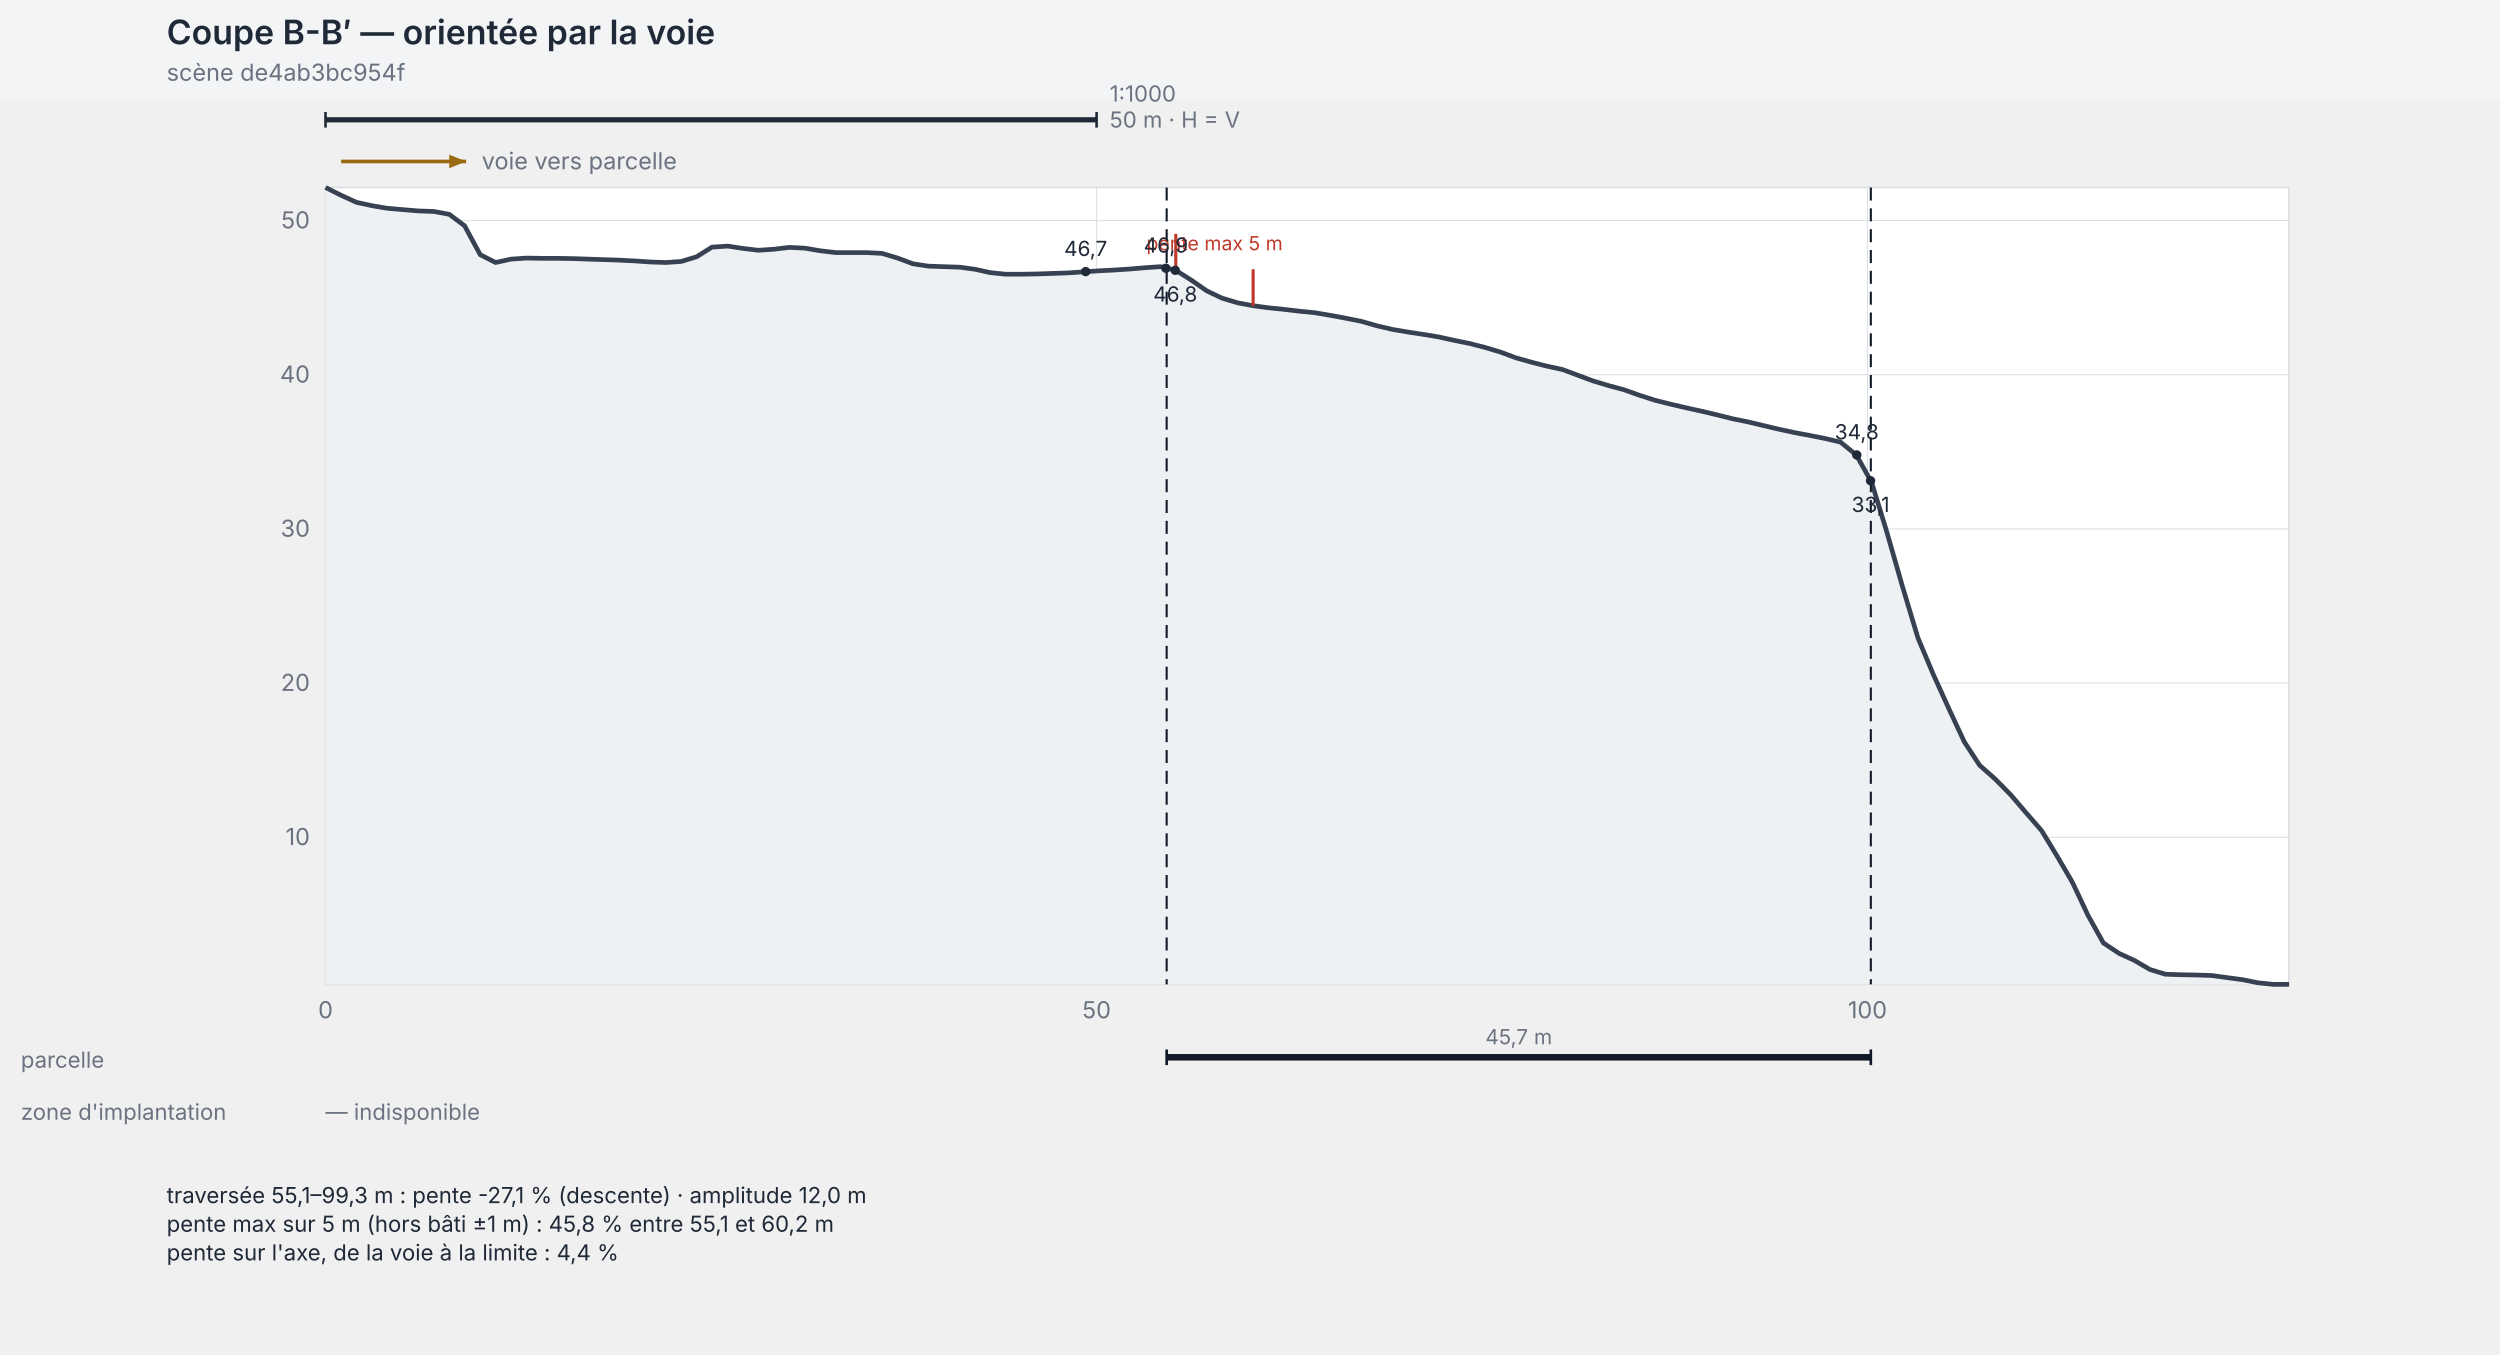
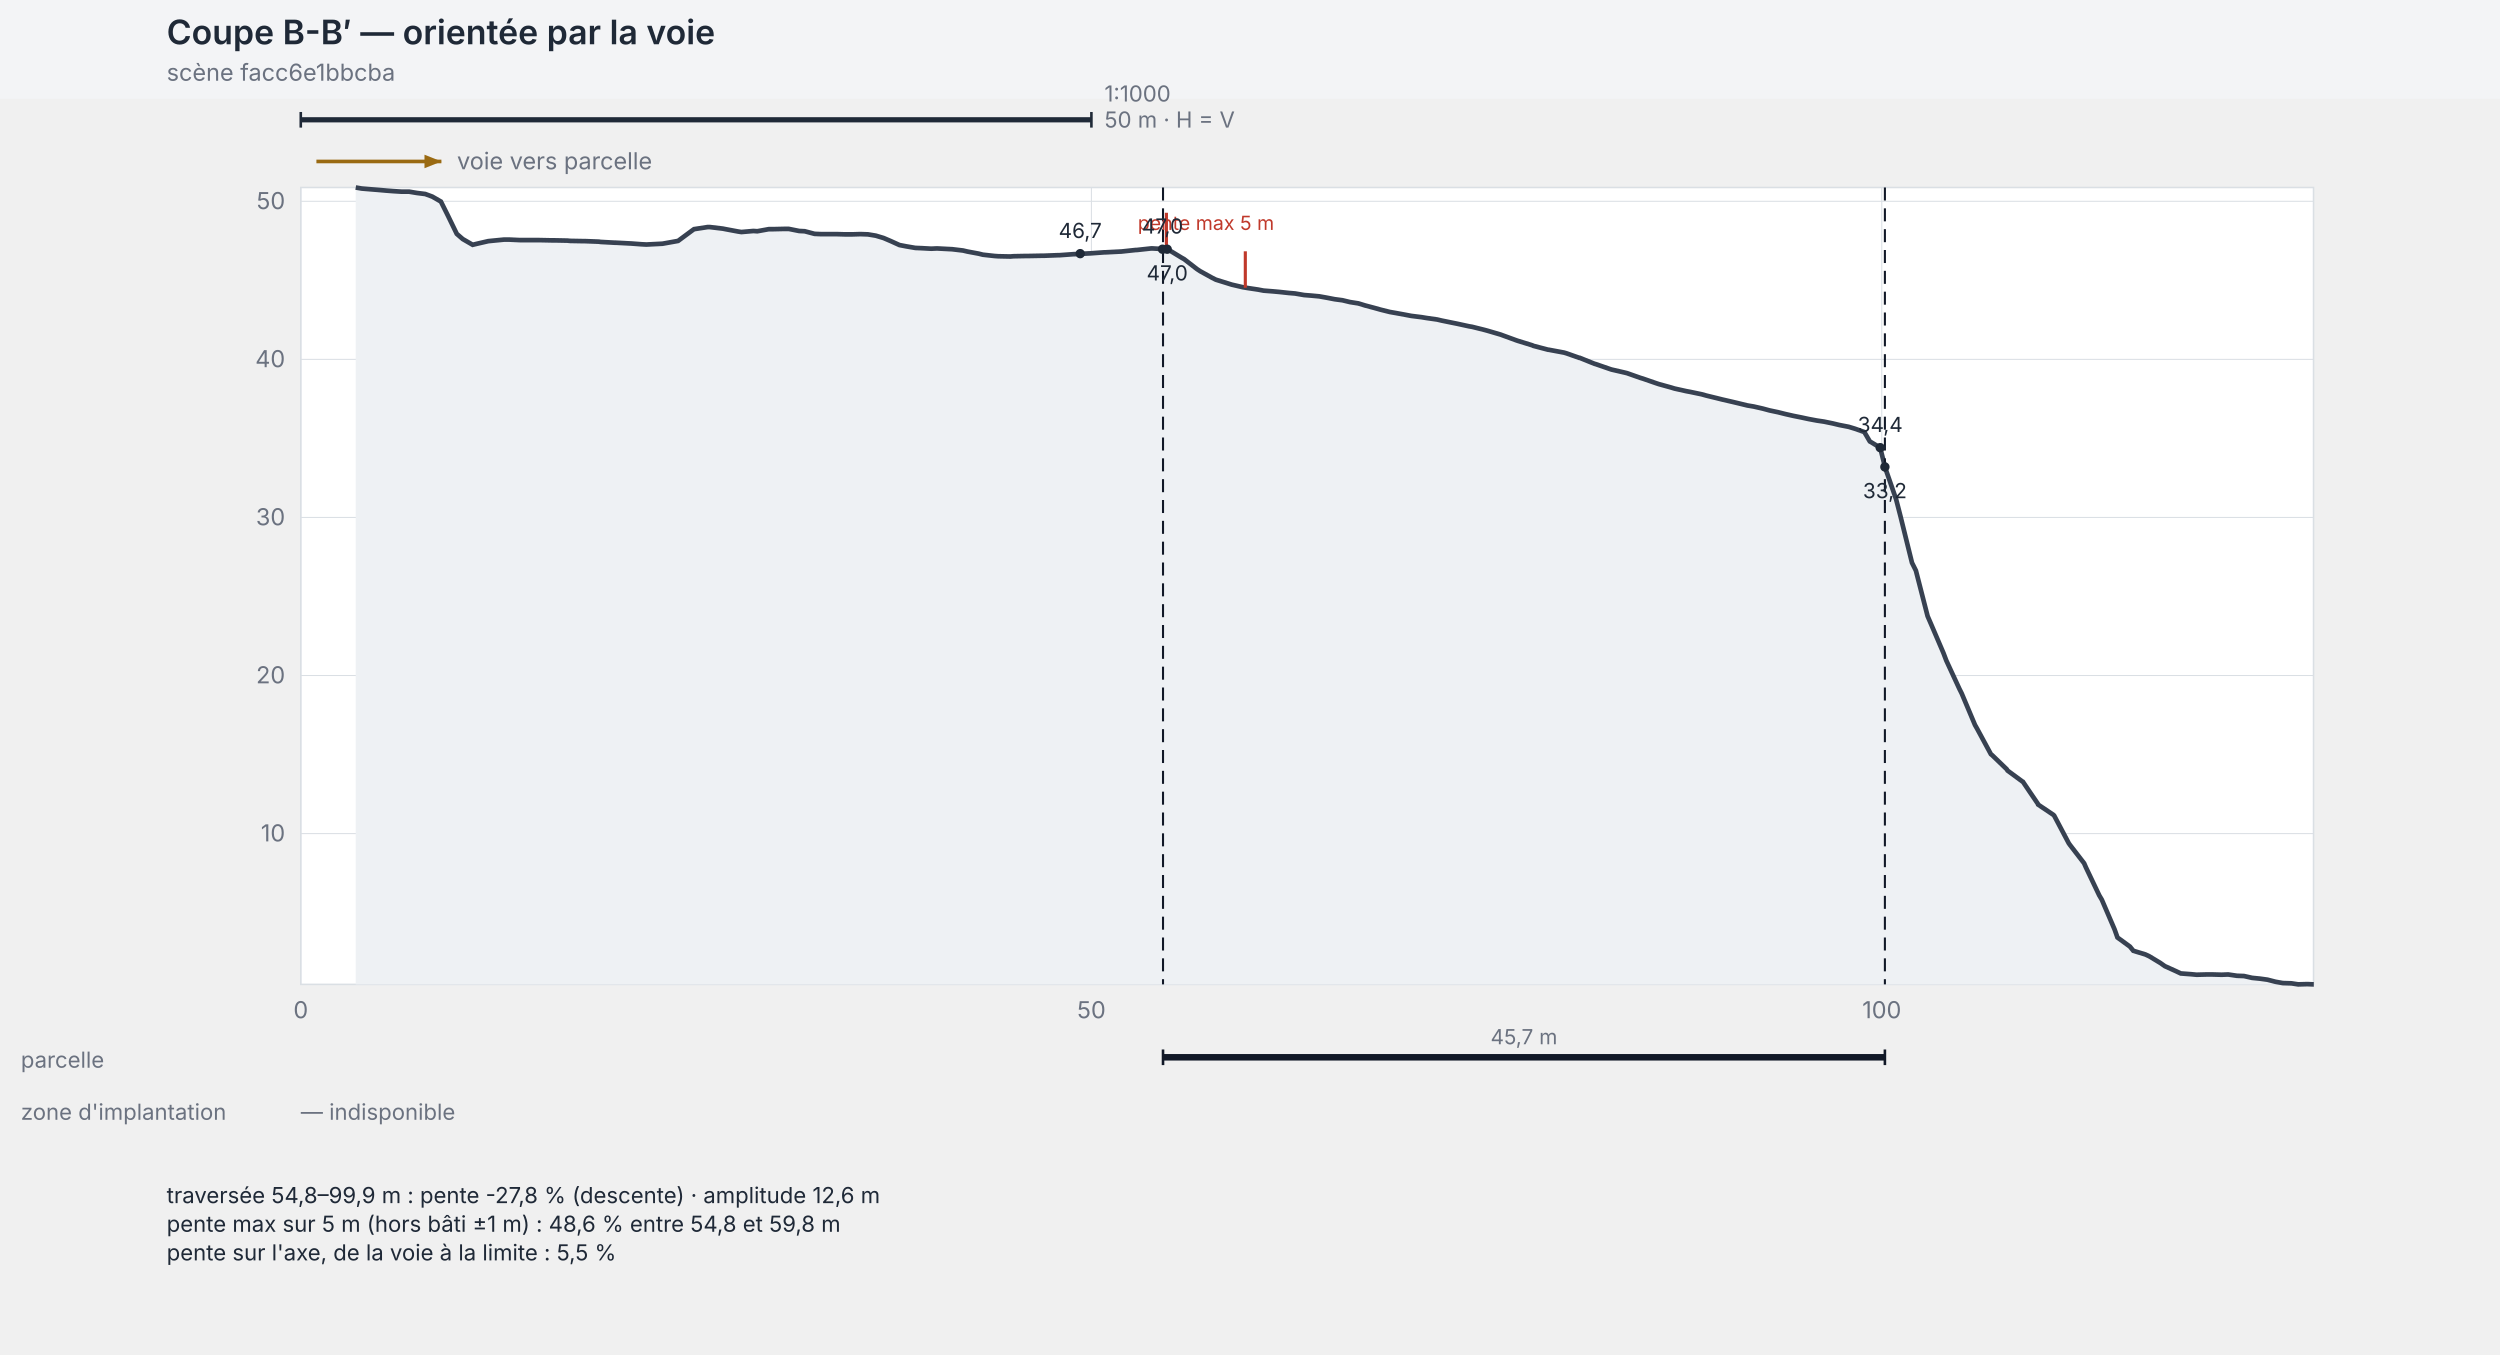
<svg xmlns="http://www.w3.org/2000/svg" viewBox="0 0 960 520" width="960" height="520" role="img" aria-label="Coupe B-B′ — orientée par la voie" font-family="Inter, Helvetica, Arial, sans-serif" style="background:#ffffff">
  <rect x="0" y="0" width="960" height="38" fill="#f3f4f6" />
  <text x="64" y="17" font-size="13" font-weight="600" fill="#1f2937">Coupe B-B′ — orientée par la voie</text>
-   <text x="64" y="31" font-size="9" fill="#6b7280">scène de4ab3bc954f</text>
-   <rect x="125.0" y="72" width="753.9" height="306.0" fill="#ffffff" stroke="#dadfe4" stroke-width="0.6" />
-   <line x1="125.0" y1="72" x2="125.0" y2="378.0" stroke="#dadfe4" stroke-width="0.4" />
-   <text x="125.0" y="391.0" text-anchor="middle" font-size="9" fill="#6b7280">0</text>
-   <line x1="421.1" y1="72" x2="421.1" y2="378.0" stroke="#dadfe4" stroke-width="0.4" />
-   <text x="421.1" y="391.0" text-anchor="middle" font-size="9" fill="#6b7280">50</text>
-   <line x1="717.1" y1="72" x2="717.1" y2="378.0" stroke="#dadfe4" stroke-width="0.4" />
-   <text x="717.1" y="391.0" text-anchor="middle" font-size="9" fill="#6b7280">100</text>
-   <line x1="125.0" y1="321.5" x2="879.0" y2="321.5" stroke="#dadfe4" stroke-width="0.4" />
-   <text x="119.0" y="324.5" text-anchor="end" font-size="9" fill="#6b7280">10</text>
-   <line x1="125.0" y1="262.3" x2="879.0" y2="262.3" stroke="#dadfe4" stroke-width="0.4" />
-   <text x="119.0" y="265.3" text-anchor="end" font-size="9" fill="#6b7280">20</text>
-   <line x1="125.0" y1="203.1" x2="879.0" y2="203.1" stroke="#dadfe4" stroke-width="0.4" />
-   <text x="119.0" y="206.1" text-anchor="end" font-size="9" fill="#6b7280">30</text>
-   <line x1="125.0" y1="143.9" x2="879.0" y2="143.9" stroke="#dadfe4" stroke-width="0.4" />
-   <text x="119.0" y="146.9" text-anchor="end" font-size="9" fill="#6b7280">40</text>
-   <line x1="125.0" y1="84.7" x2="879.0" y2="84.7" stroke="#dadfe4" stroke-width="0.4" />
-   <text x="119.0" y="87.7" text-anchor="end" font-size="9" fill="#6b7280">50</text>
-   <polygon points="125.0,72.0 131.0,75.0 136.9,77.7 142.9,79.0 148.8,80.0 154.7,80.5 160.7,81.0 166.6,81.2 172.5,82.3 178.4,86.7 184.4,97.8 190.3,100.8 196.3,99.5 202.2,99.1 208.2,99.2 214.1,99.2 220.0,99.3 225.9,99.5 231.9,99.7 237.8,99.9 243.8,100.2 249.7,100.6 255.7,100.8 261.6,100.4 267.5,98.6 273.4,94.9 279.4,94.5 285.3,95.4 291.2,96.1 297.2,95.7 303.1,95.0 309.1,95.3 315.0,96.3 321.0,97.0 326.9,97.0 332.8,97.0 338.7,97.3 344.7,99.1 350.6,101.3 356.5,102.2 362.5,102.4 368.5,102.6 374.4,103.4 380.3,104.7 386.2,105.3 392.2,105.3 398.1,105.2 404.0,105.0 410.0,104.8 415.9,104.4 421.9,104.0 427.8,103.7 433.8,103.3 439.7,102.8 445.6,102.4 451.5,103.8 457.5,107.6 463.4,111.7 469.3,114.5 475.3,116.3 481.2,117.4 487.2,118.2 493.1,118.8 499.0,119.5 505.0,120.1 510.9,121.1 516.8,122.2 522.8,123.4 528.7,125.1 534.7,126.5 540.6,127.5 546.5,128.4 552.5,129.4 558.4,130.7 564.3,131.9 570.2,133.4 576.2,135.2 582.1,137.4 588.1,139.1 594.0,140.6 600.0,141.9 605.9,144.1 611.8,146.3 617.8,148.1 623.7,149.7 629.6,151.8 635.5,153.7 641.5,155.2 647.5,156.6 653.4,157.9 659.3,159.3 665.3,160.8 671.2,162.0 677.1,163.4 683.0,164.8 689.0,166.1 694.9,167.2 700.9,168.4 706.8,169.8 712.8,174.7 718.7,185.2 724.6,204.5 730.6,225.4 736.5,245.0 742.4,259.0 748.3,272.0 754.3,284.9 760.2,293.9 766.2,299.2 772.1,305.2 778.1,312.2 784.0,319.0 789.9,328.7 795.8,338.8 801.8,351.5 807.7,362.1 813.7,366.1 819.6,368.8 825.6,372.3 831.5,374.1 837.4,374.3 843.3,374.4 849.3,374.6 855.2,375.4 861.1,376.2 867.1,377.4 873.0,378.0 879.0,378.0 879.0,378.0 125.0,378.0" fill="#eef1f4" stroke="none" />
-   <polyline points="125.0,72.0 131.0,75.0 136.9,77.7 142.9,79.0 148.8,80.0 154.7,80.5 160.7,81.0 166.6,81.2 172.5,82.3 178.4,86.7 184.4,97.8 190.3,100.8 196.3,99.5 202.2,99.1 208.2,99.2 214.1,99.2 220.0,99.3 225.9,99.5 231.9,99.7 237.8,99.9 243.8,100.2 249.7,100.6 255.7,100.8 261.6,100.4 267.5,98.6 273.4,94.9 279.4,94.5 285.3,95.4 291.2,96.1 297.2,95.7 303.1,95.0 309.1,95.3 315.0,96.3 321.0,97.0 326.9,97.0 332.8,97.0 338.7,97.3 344.7,99.1 350.6,101.3 356.5,102.2 362.5,102.4 368.5,102.6 374.4,103.4 380.3,104.7 386.2,105.3 392.2,105.3 398.1,105.2 404.0,105.0 410.0,104.8 415.9,104.4 421.9,104.0 427.8,103.7 433.8,103.3 439.7,102.8 445.6,102.4 451.5,103.8 457.5,107.6 463.4,111.7 469.3,114.5 475.3,116.3 481.2,117.4 487.2,118.2 493.1,118.8 499.0,119.5 505.0,120.1 510.9,121.1 516.8,122.2 522.8,123.4 528.7,125.1 534.7,126.5 540.6,127.5 546.5,128.4 552.5,129.4 558.4,130.7 564.3,131.9 570.2,133.4 576.2,135.2 582.1,137.4 588.1,139.1 594.0,140.6 600.0,141.9 605.9,144.1 611.8,146.3 617.8,148.1 623.7,149.7 629.6,151.8 635.5,153.7 641.5,155.2 647.5,156.6 653.4,157.9 659.3,159.3 665.3,160.8 671.2,162.0 677.1,163.4 683.0,164.8 689.0,166.1 694.9,167.2 700.9,168.4 706.8,169.8 712.8,174.7 718.7,185.2 724.6,204.5 730.6,225.4 736.5,245.0 742.4,259.0 748.3,272.0 754.3,284.9 760.2,293.9 766.2,299.2 772.1,305.2 778.1,312.2 784.0,319.0 789.9,328.7 795.8,338.8 801.8,351.5 807.7,362.1 813.7,366.1 819.6,368.8 825.6,372.3 831.5,374.1 837.4,374.3 843.3,374.4 849.3,374.6 855.2,375.4 861.1,376.2 867.1,377.4 873.0,378.0 879.0,378.0" fill="none" stroke="#374151" stroke-width="1.8" />
-   <line x1="448.0" y1="72" x2="448.0" y2="378.0" stroke="#111827" stroke-width="0.8" stroke-dasharray="5 3" />
-   <line x1="718.4" y1="72" x2="718.4" y2="378.0" stroke="#111827" stroke-width="0.8" stroke-dasharray="5 3" />
-   <line x1="451.5" y1="103.8" x2="451.5" y2="89.8" stroke="#c0392b" stroke-width="1.2" />
-   <line x1="481.2" y1="117.4" x2="481.2" y2="103.4" stroke="#c0392b" stroke-width="1.2" />
-   <text x="466.4" y="96.1" text-anchor="middle" font-size="7.5" fill="#c0392b">pente max 5 m</text>
-   <circle cx="416.9" cy="104.3" r="1.8" fill="#1f2937" />
-   <text x="416.9" y="98.3" text-anchor="middle" font-size="8" fill="#1f2937">46,7</text>
-   <circle cx="447.7" cy="103.0" r="1.8" fill="#1f2937" />
-   <text x="447.7" y="97.0" text-anchor="middle" font-size="8" fill="#1f2937">46,9</text>
-   <circle cx="451.3" cy="103.8" r="1.8" fill="#1f2937" />
-   <text x="451.3" y="115.8" text-anchor="middle" font-size="8" fill="#1f2937">46,8</text>
-   <circle cx="713.0" cy="174.7" r="1.8" fill="#1f2937" />
-   <text x="713.0" y="168.7" text-anchor="middle" font-size="8" fill="#1f2937">34,8</text>
-   <circle cx="718.3" cy="184.6" r="1.8" fill="#1f2937" />
-   <text x="718.3" y="196.6" text-anchor="middle" font-size="8" fill="#1f2937">33,1</text>
-   <line x1="131.0" y1="62.0" x2="179.0" y2="62.0" stroke="#9a6a12" stroke-width="1.4" />
-   <polygon points="179.0,62.0 172.5,64.6 172.5,59.4" fill="#9a6a12" />
-   <text x="185.0" y="65.0" font-size="9" fill="#6b7280">voie vers parcelle</text>
-   <line x1="125.0" y1="46.0" x2="421.1" y2="46.0" stroke="#1f2937" stroke-width="2" />
-   <line x1="125.0" y1="43.0" x2="125.0" y2="49.0" stroke="#1f2937" stroke-width="1" />
-   <line x1="421.1" y1="43.0" x2="421.1" y2="49.0" stroke="#1f2937" stroke-width="1" />
-   <text x="426.1" y="49.0" font-size="8.5" fill="#6b7280">50 m · H = V</text>
-   <text x="426.1" y="39.0" font-size="8.5" fill="#6b7280">1:1000</text>
+   <text x="64" y="31" font-size="9" fill="#6b7280">scène facc6e1bbcba</text>
+   <rect x="115.5" y="72" width="772.9" height="306.0" fill="#ffffff" stroke="#dadfe4" stroke-width="0.6" />
+   <line x1="115.5" y1="72" x2="115.5" y2="378.0" stroke="#dadfe4" stroke-width="0.4" />
+   <text x="115.5" y="391.0" text-anchor="middle" font-size="9" fill="#6b7280">0</text>
+   <line x1="419.1" y1="72" x2="419.1" y2="378.0" stroke="#dadfe4" stroke-width="0.4" />
+   <text x="419.1" y="391.0" text-anchor="middle" font-size="9" fill="#6b7280">50</text>
+   <line x1="722.6" y1="72" x2="722.6" y2="378.0" stroke="#dadfe4" stroke-width="0.4" />
+   <text x="722.6" y="391.0" text-anchor="middle" font-size="9" fill="#6b7280">100</text>
+   <line x1="115.5" y1="320.1" x2="888.5" y2="320.1" stroke="#dadfe4" stroke-width="0.4" />
+   <text x="109.5" y="323.1" text-anchor="end" font-size="9" fill="#6b7280">10</text>
+   <line x1="115.5" y1="259.4" x2="888.5" y2="259.4" stroke="#dadfe4" stroke-width="0.4" />
+   <text x="109.5" y="262.4" text-anchor="end" font-size="9" fill="#6b7280">20</text>
+   <line x1="115.5" y1="198.7" x2="888.5" y2="198.7" stroke="#dadfe4" stroke-width="0.4" />
+   <text x="109.5" y="201.7" text-anchor="end" font-size="9" fill="#6b7280">30</text>
+   <line x1="115.5" y1="138.0" x2="888.5" y2="138.0" stroke="#dadfe4" stroke-width="0.4" />
+   <text x="109.5" y="141.0" text-anchor="end" font-size="9" fill="#6b7280">40</text>
+   <line x1="115.5" y1="77.3" x2="888.5" y2="77.3" stroke="#dadfe4" stroke-width="0.4" />
+   <text x="109.5" y="80.3" text-anchor="end" font-size="9" fill="#6b7280">50</text>
+   <polygon points="136.6,72.0 138.9,72.4 142.5,72.7 145.0,72.9 148.4,73.2 151.0,73.4 154.2,73.6 157.1,73.6 160.1,74.1 163.3,74.5 166.0,75.5 169.3,77.4 171.9,82.6 175.4,89.8 177.7,91.8 181.5,94.0 183.6,93.5 187.5,92.6 189.5,92.4 193.6,92.0 195.4,92.0 199.7,92.2 201.2,92.2 205.7,92.2 207.1,92.2 211.8,92.3 213.0,92.3 217.9,92.4 218.9,92.5 224.0,92.6 224.7,92.6 230.0,92.8 230.6,92.9 236.1,93.2 236.5,93.2 242.2,93.5 242.3,93.5 246.3,93.8 248.2,93.9 248.2,93.9 254.1,93.6 254.3,93.6 259.9,92.6 260.4,92.5 265.8,88.5 266.5,88.0 271.7,87.2 272.6,87.2 277.6,87.8 278.6,88.0 283.4,88.9 284.7,89.1 289.3,88.7 290.8,88.8 295.2,88.0 296.9,88.0 301.0,87.9 302.9,87.9 306.9,88.7 309.0,88.8 312.8,89.8 315.1,89.9 318.6,89.9 321.1,89.9 324.5,90.0 327.2,90.0 330.4,89.9 333.3,90.0 336.3,90.5 339.3,91.4 342.1,92.6 345.4,94.1 348.0,94.6 351.5,95.2 353.9,95.3 357.6,95.5 359.8,95.4 363.6,95.6 365.6,95.7 369.8,96.2 371.5,96.6 375.8,97.4 377.4,97.8 381.9,98.3 383.3,98.4 388.0,98.5 389.1,98.4 394.0,98.3 395.0,98.3 400.1,98.2 400.9,98.2 406.2,98.0 406.8,98.0 412.3,97.6 412.6,97.6 418.3,97.3 418.5,97.3 424.0,96.9 424.4,96.9 424.4,96.9 430.3,96.6 430.5,96.6 436.1,96.0 436.5,96.0 442.0,95.4 442.6,95.4 447.9,95.7 448.7,95.9 453.8,99.0 454.7,99.5 459.6,103.3 460.8,104.1 465.5,106.7 466.9,107.4 471.4,108.8 473.0,109.3 477.3,110.3 479.1,110.6 483.1,111.2 485.2,111.6 489.0,111.9 491.2,112.1 494.9,112.5 497.3,112.7 500.8,113.3 503.4,113.5 506.6,113.8 509.4,114.3 512.5,114.9 515.5,115.3 518.4,116.0 521.6,116.5 524.2,117.3 527.6,118.2 530.1,118.9 533.7,119.8 536.0,120.2 539.8,120.9 541.9,121.3 545.9,121.8 547.7,122.1 551.9,122.7 553.6,123.1 558.0,124.0 559.5,124.3 564.1,125.3 565.3,125.5 570.1,126.7 571.2,127.0 576.3,128.5 577.1,128.8 582.3,130.7 582.9,130.9 588.4,132.6 588.8,132.8 594.5,134.3 594.7,134.3 600.6,135.4 600.6,135.4 601.6,135.7 606.4,137.4 606.6,137.4 612.3,139.7 612.7,139.8 618.2,141.7 618.8,141.9 624.0,143.1 624.8,143.3 629.9,145.1 630.9,145.4 635.8,147.1 637.0,147.5 641.7,148.8 643.0,149.2 647.5,150.2 649.1,150.5 653.4,151.4 655.2,151.9 659.3,152.9 661.3,153.4 665.2,154.3 667.3,154.8 671.0,155.7 673.4,156.1 676.9,156.9 679.5,157.6 682.8,158.3 685.6,159.0 688.7,159.7 691.7,160.3 694.5,160.9 697.7,161.5 700.4,161.9 703.8,162.6 706.3,163.2 709.9,163.9 712.2,164.6 715.9,165.9 718.0,169.5 722.0,171.9 723.9,179.6 728.1,191.7 729.8,198.3 734.2,216.1 735.7,219.1 740.2,236.6 741.5,239.6 746.3,250.8 747.4,253.7 752.4,264.5 753.3,266.3 758.4,278.4 759.2,279.8 764.5,289.6 765.0,290.0 770.6,295.4 770.9,295.9 776.6,300.1 776.8,300.2 779.3,303.9 782.7,308.9 782.7,309.0 788.5,312.9 788.8,313.2 794.4,323.8 794.9,324.5 800.3,331.5 801.0,333.1 806.1,343.8 807.1,345.5 812.0,356.9 813.1,360.0 817.9,363.5 819.2,365.1 823.8,366.5 825.3,367.2 829.6,369.8 831.3,371.0 835.5,372.9 837.4,373.8 841.4,374.1 843.5,374.3 847.2,374.2 849.6,374.2 853.1,374.3 855.6,374.2 859.0,374.7 861.7,374.8 864.8,375.5 867.8,375.8 870.7,376.2 873.8,377.0 876.6,377.5 879.9,377.6 882.5,378.0 886.0,377.9 888.3,378.0 888.5,378.0 888.5,378.0 136.6,378.0" fill="#eef1f4" stroke="none" />
+   <polyline points="136.6,72.0 138.9,72.4 142.5,72.7 145.0,72.9 148.4,73.2 151.0,73.4 154.2,73.6 157.1,73.6 160.1,74.1 163.3,74.5 166.0,75.5 169.3,77.4 171.9,82.6 175.4,89.8 177.7,91.8 181.5,94.0 183.6,93.5 187.5,92.6 189.5,92.4 193.6,92.0 195.4,92.0 199.7,92.2 201.2,92.2 205.7,92.2 207.1,92.2 211.8,92.3 213.0,92.3 217.9,92.4 218.9,92.5 224.0,92.6 224.7,92.6 230.0,92.8 230.6,92.9 236.1,93.2 236.5,93.2 242.2,93.5 242.3,93.5 246.3,93.8 248.2,93.9 248.2,93.9 254.1,93.6 254.3,93.6 259.9,92.6 260.4,92.5 265.8,88.5 266.5,88.0 271.7,87.2 272.6,87.2 277.6,87.8 278.6,88.0 283.4,88.9 284.7,89.1 289.3,88.7 290.8,88.8 295.2,88.0 296.9,88.0 301.0,87.9 302.9,87.9 306.9,88.7 309.0,88.8 312.8,89.8 315.1,89.9 318.6,89.9 321.1,89.9 324.5,90.0 327.2,90.0 330.4,89.9 333.3,90.0 336.3,90.5 339.3,91.4 342.1,92.6 345.4,94.1 348.0,94.6 351.5,95.2 353.9,95.3 357.6,95.5 359.8,95.4 363.6,95.6 365.6,95.7 369.8,96.2 371.5,96.6 375.8,97.4 377.4,97.8 381.9,98.3 383.3,98.4 388.0,98.5 389.1,98.4 394.0,98.3 395.0,98.3 400.1,98.2 400.9,98.2 406.2,98.0 406.8,98.0 412.3,97.6 412.6,97.6 418.3,97.3 418.5,97.3 424.0,96.9 424.4,96.9 424.4,96.9 430.3,96.6 430.5,96.6 436.1,96.0 436.5,96.0 442.0,95.4 442.6,95.4 447.9,95.7 448.7,95.9 453.8,99.0 454.7,99.5 459.6,103.3 460.8,104.1 465.5,106.7 466.9,107.4 471.4,108.8 473.0,109.3 477.3,110.3 479.1,110.6 483.1,111.2 485.2,111.6 489.0,111.9 491.2,112.1 494.9,112.5 497.3,112.7 500.8,113.3 503.4,113.5 506.6,113.8 509.4,114.3 512.5,114.9 515.5,115.3 518.4,116.0 521.6,116.5 524.2,117.3 527.6,118.2 530.1,118.9 533.7,119.8 536.0,120.2 539.8,120.9 541.9,121.3 545.9,121.8 547.7,122.1 551.9,122.7 553.6,123.1 558.0,124.0 559.5,124.3 564.1,125.3 565.3,125.5 570.1,126.7 571.2,127.0 576.3,128.5 577.1,128.8 582.3,130.7 582.9,130.9 588.4,132.6 588.8,132.8 594.5,134.3 594.7,134.3 600.6,135.4 600.6,135.4 601.6,135.7 606.4,137.4 606.6,137.4 612.3,139.7 612.7,139.8 618.2,141.7 618.8,141.9 624.0,143.1 624.8,143.3 629.9,145.1 630.9,145.4 635.8,147.1 637.0,147.5 641.7,148.8 643.0,149.2 647.5,150.2 649.1,150.5 653.4,151.4 655.2,151.9 659.3,152.9 661.3,153.4 665.2,154.3 667.3,154.8 671.0,155.7 673.4,156.1 676.9,156.9 679.5,157.6 682.8,158.3 685.6,159.0 688.7,159.7 691.7,160.3 694.5,160.9 697.7,161.5 700.4,161.9 703.8,162.6 706.3,163.2 709.9,163.9 712.2,164.6 715.9,165.9 718.0,169.5 722.0,171.9 723.9,179.6 728.1,191.7 729.8,198.3 734.2,216.1 735.7,219.1 740.2,236.6 741.5,239.6 746.3,250.8 747.4,253.7 752.4,264.5 753.3,266.3 758.4,278.4 759.2,279.8 764.5,289.6 765.0,290.0 770.6,295.4 770.9,295.9 776.6,300.1 776.8,300.2 779.3,303.9 782.7,308.9 782.7,309.0 788.5,312.9 788.8,313.2 794.4,323.8 794.9,324.5 800.3,331.5 801.0,333.1 806.1,343.8 807.1,345.5 812.0,356.9 813.1,360.0 817.9,363.5 819.2,365.1 823.8,366.5 825.3,367.2 829.6,369.8 831.3,371.0 835.5,372.9 837.4,373.8 841.4,374.1 843.5,374.3 847.2,374.2 849.6,374.2 853.1,374.3 855.6,374.2 859.0,374.7 861.7,374.8 864.8,375.5 867.8,375.8 870.7,376.2 873.8,377.0 876.6,377.5 879.9,377.6 882.5,378.0 886.0,377.9 888.3,378.0 888.5,378.0" fill="none" stroke="#374151" stroke-width="1.8" />
+   <line x1="446.6" y1="72" x2="446.6" y2="378.0" stroke="#111827" stroke-width="0.8" stroke-dasharray="5 3" />
+   <line x1="723.8" y1="72" x2="723.8" y2="378.0" stroke="#111827" stroke-width="0.8" stroke-dasharray="5 3" />
+   <line x1="447.9" y1="95.7" x2="447.9" y2="81.7" stroke="#c0392b" stroke-width="1.2" />
+   <line x1="478.2" y1="110.5" x2="478.2" y2="96.5" stroke="#c0392b" stroke-width="1.2" />
+   <text x="463.1" y="88.3" text-anchor="middle" font-size="7.5" fill="#c0392b">pente max 5 m</text>
+   <circle cx="414.8" cy="97.4" r="1.8" fill="#1f2937" />
+   <text x="414.8" y="91.4" text-anchor="middle" font-size="8" fill="#1f2937">46,7</text>
+   <circle cx="446.4" cy="95.7" r="1.8" fill="#1f2937" />
+   <text x="446.4" y="89.7" text-anchor="middle" font-size="8" fill="#1f2937">47,0</text>
+   <circle cx="448.2" cy="95.7" r="1.8" fill="#1f2937" />
+   <text x="448.2" y="107.7" text-anchor="middle" font-size="8" fill="#1f2937">47,0</text>
+   <circle cx="722.0" cy="171.9" r="1.8" fill="#1f2937" />
+   <text x="722.0" y="165.9" text-anchor="middle" font-size="8" fill="#1f2937">34,4</text>
+   <circle cx="723.8" cy="179.3" r="1.8" fill="#1f2937" />
+   <text x="723.8" y="191.3" text-anchor="middle" font-size="8" fill="#1f2937">33,2</text>
+   <line x1="121.5" y1="62.0" x2="169.5" y2="62.0" stroke="#9a6a12" stroke-width="1.4" />
+   <polygon points="169.5,62.0 163.0,64.6 163.0,59.4" fill="#9a6a12" />
+   <text x="175.5" y="65.0" font-size="9" fill="#6b7280">voie vers parcelle</text>
+   <line x1="115.5" y1="46.0" x2="419.1" y2="46.0" stroke="#1f2937" stroke-width="2" />
+   <line x1="115.5" y1="43.0" x2="115.5" y2="49.0" stroke="#1f2937" stroke-width="1" />
+   <line x1="419.1" y1="43.0" x2="419.1" y2="49.0" stroke="#1f2937" stroke-width="1" />
+   <text x="424.1" y="49.0" font-size="8.5" fill="#6b7280">50 m · H = V</text>
+   <text x="424.1" y="39.0" font-size="8.5" fill="#6b7280">1:1000</text>
  <text x="8" y="410.0" font-size="8.5" fill="#6b7280">parcelle</text>
-   <line x1="448.0" y1="406.0" x2="718.4" y2="406.0" stroke="#111827" stroke-width="2.5" />
-   <line x1="448.0" y1="403.0" x2="448.0" y2="409.0" stroke="#111827" stroke-width="1" />
-   <line x1="718.4" y1="403.0" x2="718.4" y2="409.0" stroke="#111827" stroke-width="1" />
-   <text x="583.2" y="401.0" text-anchor="middle" font-size="8" fill="#6b7280">45,7 m</text>
+   <line x1="446.6" y1="406.0" x2="723.8" y2="406.0" stroke="#111827" stroke-width="2.5" />
+   <line x1="446.6" y1="403.0" x2="446.6" y2="409.0" stroke="#111827" stroke-width="1" />
+   <line x1="723.8" y1="403.0" x2="723.8" y2="409.0" stroke="#111827" stroke-width="1" />
+   <text x="585.2" y="401.0" text-anchor="middle" font-size="8" fill="#6b7280">45,7 m</text>
  <text x="8" y="430.0" font-size="8.5" fill="#6b7280">zone d'implantation</text>
-   <text x="125.0" y="430.0" font-size="8.5" fill="#6b7280">— indisponible</text>
-   <text x="64" y="462.0" font-size="8.5" fill="#1f2937">traversée 55,1–99,3 m : pente -27,1 % (descente) · amplitude 12,0 m</text>
-   <text x="64" y="473.0" font-size="8.5" fill="#1f2937">pente max sur 5 m (hors bâti ±1 m) : 45,8 % entre 55,1 et 60,2 m</text>
-   <text x="64" y="484.0" font-size="8.5" fill="#1f2937">pente sur l'axe, de la voie à la limite : 4,4 %</text>
+   <text x="115.5" y="430.0" font-size="8.5" fill="#6b7280">— indisponible</text>
+   <text x="64" y="462.0" font-size="8.5" fill="#1f2937">traversée 54,8–99,9 m : pente -27,8 % (descente) · amplitude 12,6 m</text>
+   <text x="64" y="473.0" font-size="8.5" fill="#1f2937">pente max sur 5 m (hors bâti ±1 m) : 48,6 % entre 54,8 et 59,8 m</text>
+   <text x="64" y="484.0" font-size="8.5" fill="#1f2937">pente sur l'axe, de la voie à la limite : 5,5 %</text>
</svg>
